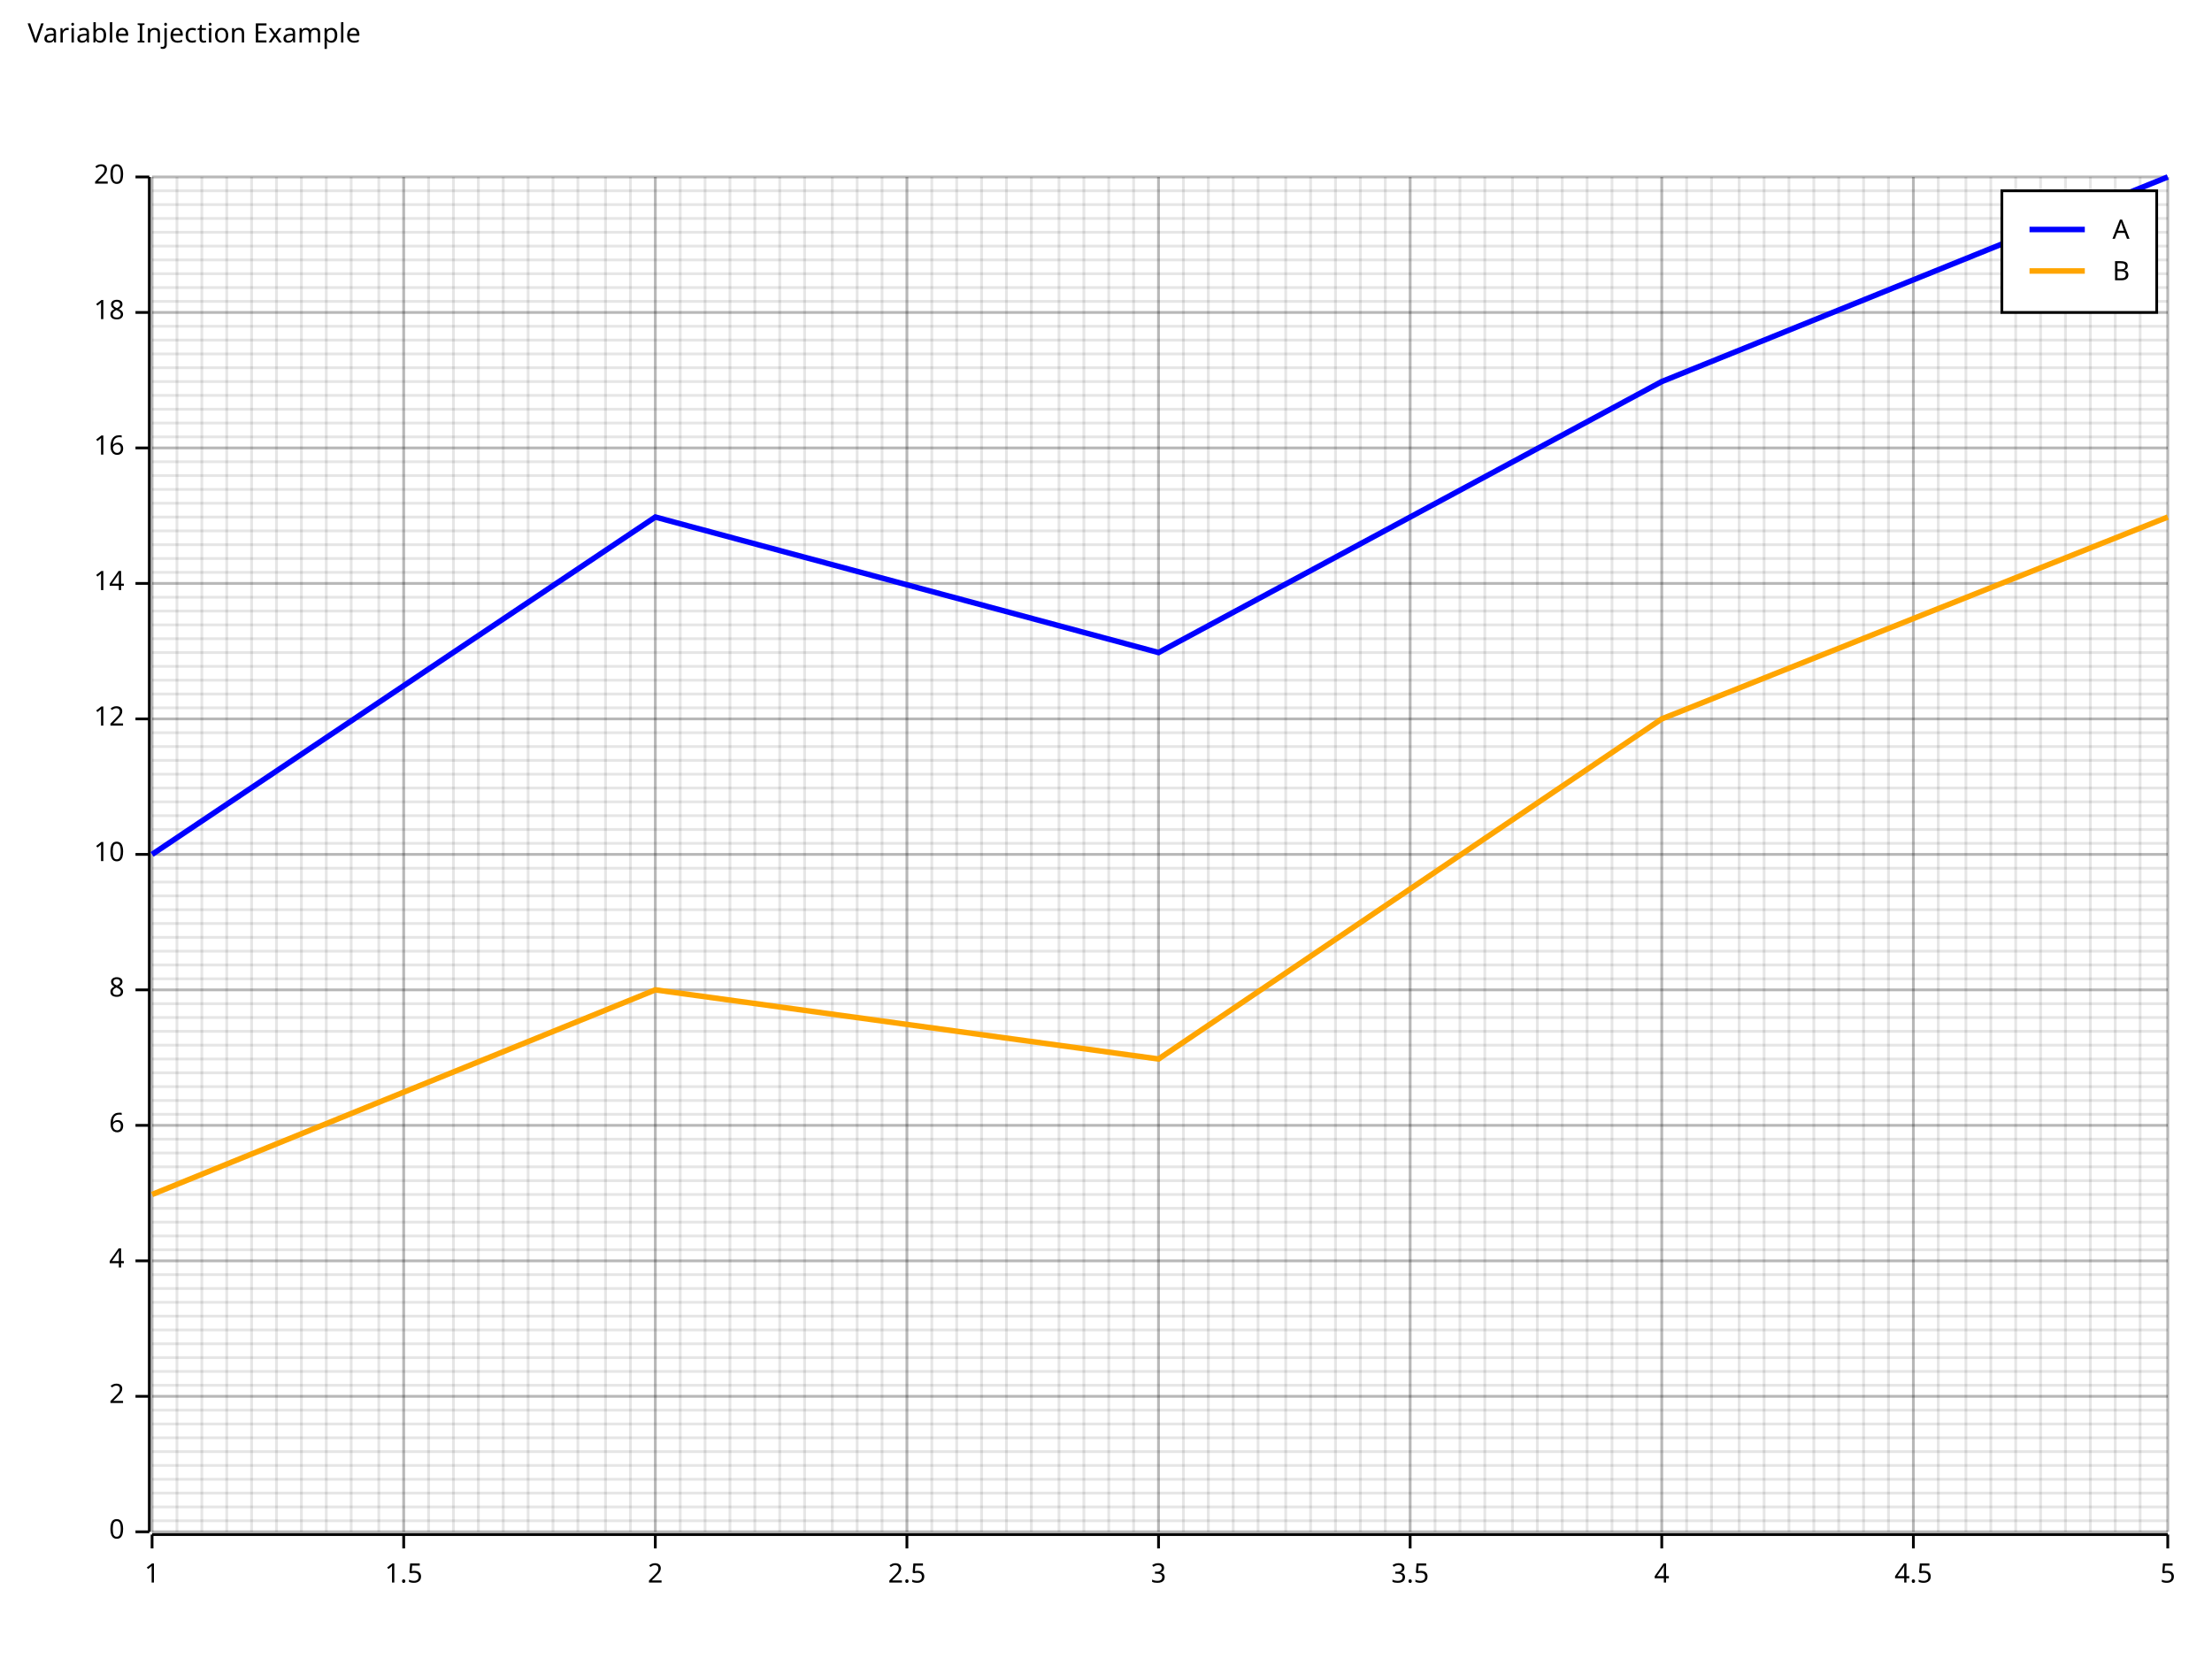
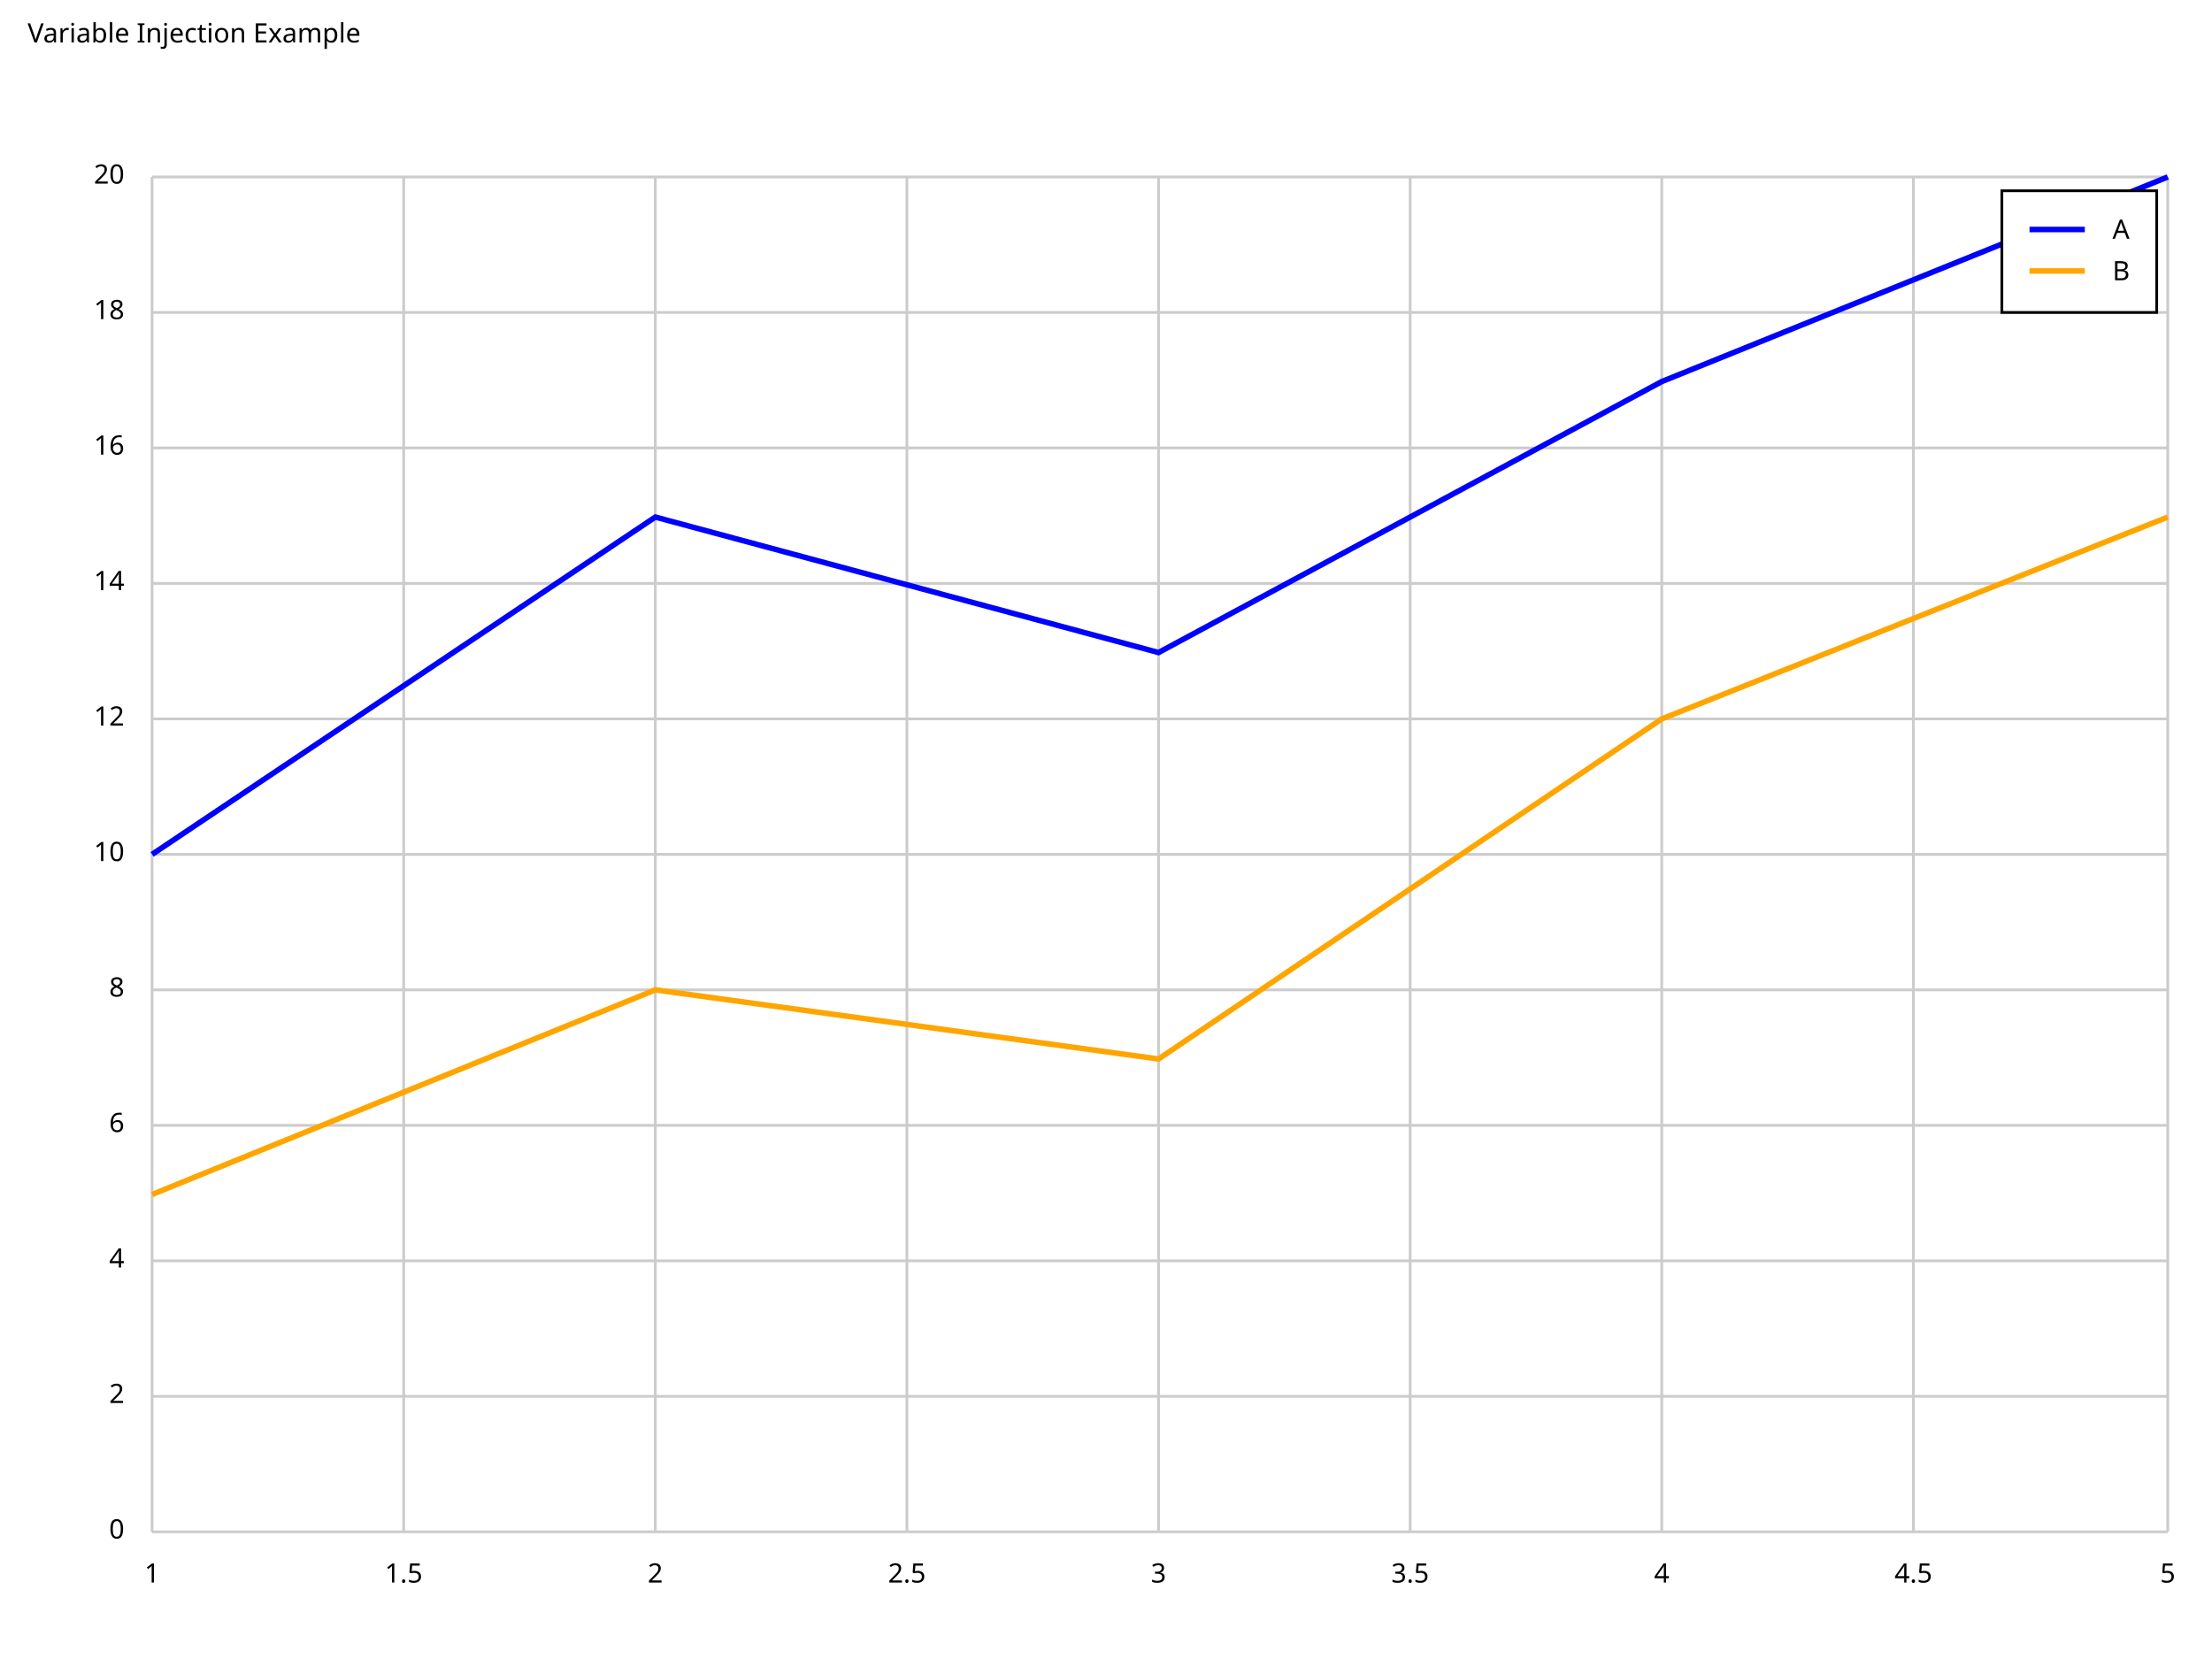
<svg xmlns="http://www.w3.org/2000/svg" width="800" height="600" viewBox="0 0 800 600">
  <rect x="0" y="0" width="800" height="600" opacity="1" fill="#FFFFFF" stroke="none" />
  <text x="10" y="8" dy="0.76em" text-anchor="start" font-family="sans-serif" font-size="9.677" opacity="1" fill="#000000">
Variable Injection Example
</text>
  <text x="400" y="47" dy="0.76em" text-anchor="middle" font-family="sans-serif" font-size="12.097" opacity="1" fill="#000000">

</text>
-   <line opacity="0.1" stroke="#000000" stroke-width="1" x1="55" y1="554" x2="55" y2="64" />
-   <line opacity="0.1" stroke="#000000" stroke-width="1" x1="64" y1="554" x2="64" y2="64" />
-   <line opacity="0.1" stroke="#000000" stroke-width="1" x1="73" y1="554" x2="73" y2="64" />
-   <line opacity="0.1" stroke="#000000" stroke-width="1" x1="82" y1="554" x2="82" y2="64" />
-   <line opacity="0.1" stroke="#000000" stroke-width="1" x1="91" y1="554" x2="91" y2="64" />
-   <line opacity="0.1" stroke="#000000" stroke-width="1" x1="100" y1="554" x2="100" y2="64" />
-   <line opacity="0.1" stroke="#000000" stroke-width="1" x1="109" y1="554" x2="109" y2="64" />
-   <line opacity="0.1" stroke="#000000" stroke-width="1" x1="118" y1="554" x2="118" y2="64" />
-   <line opacity="0.1" stroke="#000000" stroke-width="1" x1="127" y1="554" x2="127" y2="64" />
-   <line opacity="0.1" stroke="#000000" stroke-width="1" x1="137" y1="554" x2="137" y2="64" />
-   <line opacity="0.1" stroke="#000000" stroke-width="1" x1="146" y1="554" x2="146" y2="64" />
-   <line opacity="0.1" stroke="#000000" stroke-width="1" x1="155" y1="554" x2="155" y2="64" />
-   <line opacity="0.1" stroke="#000000" stroke-width="1" x1="164" y1="554" x2="164" y2="64" />
-   <line opacity="0.1" stroke="#000000" stroke-width="1" x1="173" y1="554" x2="173" y2="64" />
-   <line opacity="0.1" stroke="#000000" stroke-width="1" x1="182" y1="554" x2="182" y2="64" />
-   <line opacity="0.1" stroke="#000000" stroke-width="1" x1="191" y1="554" x2="191" y2="64" />
-   <line opacity="0.1" stroke="#000000" stroke-width="1" x1="200" y1="554" x2="200" y2="64" />
-   <line opacity="0.1" stroke="#000000" stroke-width="1" x1="209" y1="554" x2="209" y2="64" />
-   <line opacity="0.1" stroke="#000000" stroke-width="1" x1="219" y1="554" x2="219" y2="64" />
-   <line opacity="0.1" stroke="#000000" stroke-width="1" x1="228" y1="554" x2="228" y2="64" />
-   <line opacity="0.1" stroke="#000000" stroke-width="1" x1="237" y1="554" x2="237" y2="64" />
-   <line opacity="0.1" stroke="#000000" stroke-width="1" x1="246" y1="554" x2="246" y2="64" />
-   <line opacity="0.1" stroke="#000000" stroke-width="1" x1="255" y1="554" x2="255" y2="64" />
-   <line opacity="0.1" stroke="#000000" stroke-width="1" x1="264" y1="554" x2="264" y2="64" />
-   <line opacity="0.1" stroke="#000000" stroke-width="1" x1="273" y1="554" x2="273" y2="64" />
-   <line opacity="0.1" stroke="#000000" stroke-width="1" x1="282" y1="554" x2="282" y2="64" />
-   <line opacity="0.1" stroke="#000000" stroke-width="1" x1="291" y1="554" x2="291" y2="64" />
-   <line opacity="0.1" stroke="#000000" stroke-width="1" x1="301" y1="554" x2="301" y2="64" />
-   <line opacity="0.1" stroke="#000000" stroke-width="1" x1="310" y1="554" x2="310" y2="64" />
-   <line opacity="0.1" stroke="#000000" stroke-width="1" x1="319" y1="554" x2="319" y2="64" />
-   <line opacity="0.1" stroke="#000000" stroke-width="1" x1="328" y1="554" x2="328" y2="64" />
-   <line opacity="0.1" stroke="#000000" stroke-width="1" x1="337" y1="554" x2="337" y2="64" />
-   <line opacity="0.1" stroke="#000000" stroke-width="1" x1="346" y1="554" x2="346" y2="64" />
-   <line opacity="0.1" stroke="#000000" stroke-width="1" x1="355" y1="554" x2="355" y2="64" />
-   <line opacity="0.1" stroke="#000000" stroke-width="1" x1="364" y1="554" x2="364" y2="64" />
-   <line opacity="0.1" stroke="#000000" stroke-width="1" x1="373" y1="554" x2="373" y2="64" />
-   <line opacity="0.1" stroke="#000000" stroke-width="1" x1="383" y1="554" x2="383" y2="64" />
-   <line opacity="0.1" stroke="#000000" stroke-width="1" x1="392" y1="554" x2="392" y2="64" />
-   <line opacity="0.1" stroke="#000000" stroke-width="1" x1="401" y1="554" x2="401" y2="64" />
-   <line opacity="0.1" stroke="#000000" stroke-width="1" x1="410" y1="554" x2="410" y2="64" />
-   <line opacity="0.1" stroke="#000000" stroke-width="1" x1="419" y1="554" x2="419" y2="64" />
-   <line opacity="0.1" stroke="#000000" stroke-width="1" x1="428" y1="554" x2="428" y2="64" />
-   <line opacity="0.1" stroke="#000000" stroke-width="1" x1="437" y1="554" x2="437" y2="64" />
-   <line opacity="0.1" stroke="#000000" stroke-width="1" x1="446" y1="554" x2="446" y2="64" />
-   <line opacity="0.1" stroke="#000000" stroke-width="1" x1="455" y1="554" x2="455" y2="64" />
-   <line opacity="0.1" stroke="#000000" stroke-width="1" x1="465" y1="554" x2="465" y2="64" />
-   <line opacity="0.1" stroke="#000000" stroke-width="1" x1="474" y1="554" x2="474" y2="64" />
-   <line opacity="0.1" stroke="#000000" stroke-width="1" x1="483" y1="554" x2="483" y2="64" />
-   <line opacity="0.1" stroke="#000000" stroke-width="1" x1="492" y1="554" x2="492" y2="64" />
-   <line opacity="0.1" stroke="#000000" stroke-width="1" x1="501" y1="554" x2="501" y2="64" />
-   <line opacity="0.1" stroke="#000000" stroke-width="1" x1="510" y1="554" x2="510" y2="64" />
-   <line opacity="0.1" stroke="#000000" stroke-width="1" x1="519" y1="554" x2="519" y2="64" />
-   <line opacity="0.1" stroke="#000000" stroke-width="1" x1="528" y1="554" x2="528" y2="64" />
-   <line opacity="0.1" stroke="#000000" stroke-width="1" x1="537" y1="554" x2="537" y2="64" />
-   <line opacity="0.1" stroke="#000000" stroke-width="1" x1="547" y1="554" x2="547" y2="64" />
-   <line opacity="0.1" stroke="#000000" stroke-width="1" x1="556" y1="554" x2="556" y2="64" />
-   <line opacity="0.1" stroke="#000000" stroke-width="1" x1="565" y1="554" x2="565" y2="64" />
-   <line opacity="0.1" stroke="#000000" stroke-width="1" x1="574" y1="554" x2="574" y2="64" />
-   <line opacity="0.1" stroke="#000000" stroke-width="1" x1="583" y1="554" x2="583" y2="64" />
-   <line opacity="0.1" stroke="#000000" stroke-width="1" x1="592" y1="554" x2="592" y2="64" />
-   <line opacity="0.1" stroke="#000000" stroke-width="1" x1="601" y1="554" x2="601" y2="64" />
-   <line opacity="0.1" stroke="#000000" stroke-width="1" x1="610" y1="554" x2="610" y2="64" />
-   <line opacity="0.1" stroke="#000000" stroke-width="1" x1="619" y1="554" x2="619" y2="64" />
-   <line opacity="0.1" stroke="#000000" stroke-width="1" x1="629" y1="554" x2="629" y2="64" />
-   <line opacity="0.1" stroke="#000000" stroke-width="1" x1="638" y1="554" x2="638" y2="64" />
-   <line opacity="0.1" stroke="#000000" stroke-width="1" x1="647" y1="554" x2="647" y2="64" />
-   <line opacity="0.1" stroke="#000000" stroke-width="1" x1="656" y1="554" x2="656" y2="64" />
-   <line opacity="0.1" stroke="#000000" stroke-width="1" x1="665" y1="554" x2="665" y2="64" />
-   <line opacity="0.1" stroke="#000000" stroke-width="1" x1="674" y1="554" x2="674" y2="64" />
-   <line opacity="0.1" stroke="#000000" stroke-width="1" x1="683" y1="554" x2="683" y2="64" />
-   <line opacity="0.1" stroke="#000000" stroke-width="1" x1="692" y1="554" x2="692" y2="64" />
-   <line opacity="0.1" stroke="#000000" stroke-width="1" x1="701" y1="554" x2="701" y2="64" />
-   <line opacity="0.1" stroke="#000000" stroke-width="1" x1="711" y1="554" x2="711" y2="64" />
-   <line opacity="0.1" stroke="#000000" stroke-width="1" x1="720" y1="554" x2="720" y2="64" />
-   <line opacity="0.1" stroke="#000000" stroke-width="1" x1="729" y1="554" x2="729" y2="64" />
-   <line opacity="0.1" stroke="#000000" stroke-width="1" x1="738" y1="554" x2="738" y2="64" />
-   <line opacity="0.1" stroke="#000000" stroke-width="1" x1="747" y1="554" x2="747" y2="64" />
-   <line opacity="0.1" stroke="#000000" stroke-width="1" x1="756" y1="554" x2="756" y2="64" />
-   <line opacity="0.1" stroke="#000000" stroke-width="1" x1="765" y1="554" x2="765" y2="64" />
-   <line opacity="0.1" stroke="#000000" stroke-width="1" x1="774" y1="554" x2="774" y2="64" />
-   <line opacity="0.1" stroke="#000000" stroke-width="1" x1="784" y1="554" x2="784" y2="64" />
-   <line opacity="0.1" stroke="#000000" stroke-width="1" x1="55" y1="554" x2="784" y2="554" />
-   <line opacity="0.1" stroke="#000000" stroke-width="1" x1="55" y1="550" x2="784" y2="550" />
-   <line opacity="0.1" stroke="#000000" stroke-width="1" x1="55" y1="545" x2="784" y2="545" />
-   <line opacity="0.1" stroke="#000000" stroke-width="1" x1="55" y1="540" x2="784" y2="540" />
-   <line opacity="0.1" stroke="#000000" stroke-width="1" x1="55" y1="535" x2="784" y2="535" />
-   <line opacity="0.1" stroke="#000000" stroke-width="1" x1="55" y1="530" x2="784" y2="530" />
-   <line opacity="0.1" stroke="#000000" stroke-width="1" x1="55" y1="525" x2="784" y2="525" />
-   <line opacity="0.1" stroke="#000000" stroke-width="1" x1="55" y1="520" x2="784" y2="520" />
-   <line opacity="0.1" stroke="#000000" stroke-width="1" x1="55" y1="515" x2="784" y2="515" />
-   <line opacity="0.1" stroke="#000000" stroke-width="1" x1="55" y1="510" x2="784" y2="510" />
-   <line opacity="0.1" stroke="#000000" stroke-width="1" x1="55" y1="505" x2="784" y2="505" />
-   <line opacity="0.1" stroke="#000000" stroke-width="1" x1="55" y1="501" x2="784" y2="501" />
-   <line opacity="0.1" stroke="#000000" stroke-width="1" x1="55" y1="496" x2="784" y2="496" />
-   <line opacity="0.1" stroke="#000000" stroke-width="1" x1="55" y1="491" x2="784" y2="491" />
-   <line opacity="0.1" stroke="#000000" stroke-width="1" x1="55" y1="486" x2="784" y2="486" />
-   <line opacity="0.1" stroke="#000000" stroke-width="1" x1="55" y1="481" x2="784" y2="481" />
-   <line opacity="0.1" stroke="#000000" stroke-width="1" x1="55" y1="476" x2="784" y2="476" />
-   <line opacity="0.1" stroke="#000000" stroke-width="1" x1="55" y1="471" x2="784" y2="471" />
-   <line opacity="0.1" stroke="#000000" stroke-width="1" x1="55" y1="466" x2="784" y2="466" />
-   <line opacity="0.1" stroke="#000000" stroke-width="1" x1="55" y1="461" x2="784" y2="461" />
-   <line opacity="0.1" stroke="#000000" stroke-width="1" x1="55" y1="456" x2="784" y2="456" />
-   <line opacity="0.1" stroke="#000000" stroke-width="1" x1="55" y1="452" x2="784" y2="452" />
-   <line opacity="0.1" stroke="#000000" stroke-width="1" x1="55" y1="447" x2="784" y2="447" />
-   <line opacity="0.1" stroke="#000000" stroke-width="1" x1="55" y1="442" x2="784" y2="442" />
-   <line opacity="0.1" stroke="#000000" stroke-width="1" x1="55" y1="437" x2="784" y2="437" />
-   <line opacity="0.1" stroke="#000000" stroke-width="1" x1="55" y1="432" x2="784" y2="432" />
-   <line opacity="0.1" stroke="#000000" stroke-width="1" x1="55" y1="427" x2="784" y2="427" />
-   <line opacity="0.1" stroke="#000000" stroke-width="1" x1="55" y1="422" x2="784" y2="422" />
-   <line opacity="0.1" stroke="#000000" stroke-width="1" x1="55" y1="417" x2="784" y2="417" />
-   <line opacity="0.1" stroke="#000000" stroke-width="1" x1="55" y1="412" x2="784" y2="412" />
-   <line opacity="0.1" stroke="#000000" stroke-width="1" x1="55" y1="407" x2="784" y2="407" />
-   <line opacity="0.1" stroke="#000000" stroke-width="1" x1="55" y1="403" x2="784" y2="403" />
-   <line opacity="0.1" stroke="#000000" stroke-width="1" x1="55" y1="398" x2="784" y2="398" />
-   <line opacity="0.1" stroke="#000000" stroke-width="1" x1="55" y1="393" x2="784" y2="393" />
-   <line opacity="0.1" stroke="#000000" stroke-width="1" x1="55" y1="388" x2="784" y2="388" />
-   <line opacity="0.1" stroke="#000000" stroke-width="1" x1="55" y1="383" x2="784" y2="383" />
-   <line opacity="0.1" stroke="#000000" stroke-width="1" x1="55" y1="378" x2="784" y2="378" />
-   <line opacity="0.1" stroke="#000000" stroke-width="1" x1="55" y1="373" x2="784" y2="373" />
-   <line opacity="0.1" stroke="#000000" stroke-width="1" x1="55" y1="368" x2="784" y2="368" />
-   <line opacity="0.1" stroke="#000000" stroke-width="1" x1="55" y1="363" x2="784" y2="363" />
-   <line opacity="0.1" stroke="#000000" stroke-width="1" x1="55" y1="358" x2="784" y2="358" />
-   <line opacity="0.1" stroke="#000000" stroke-width="1" x1="55" y1="354" x2="784" y2="354" />
-   <line opacity="0.1" stroke="#000000" stroke-width="1" x1="55" y1="349" x2="784" y2="349" />
-   <line opacity="0.1" stroke="#000000" stroke-width="1" x1="55" y1="344" x2="784" y2="344" />
-   <line opacity="0.1" stroke="#000000" stroke-width="1" x1="55" y1="339" x2="784" y2="339" />
-   <line opacity="0.1" stroke="#000000" stroke-width="1" x1="55" y1="334" x2="784" y2="334" />
-   <line opacity="0.1" stroke="#000000" stroke-width="1" x1="55" y1="329" x2="784" y2="329" />
-   <line opacity="0.1" stroke="#000000" stroke-width="1" x1="55" y1="324" x2="784" y2="324" />
-   <line opacity="0.1" stroke="#000000" stroke-width="1" x1="55" y1="319" x2="784" y2="319" />
-   <line opacity="0.1" stroke="#000000" stroke-width="1" x1="55" y1="314" x2="784" y2="314" />
-   <line opacity="0.1" stroke="#000000" stroke-width="1" x1="55" y1="309" x2="784" y2="309" />
-   <line opacity="0.1" stroke="#000000" stroke-width="1" x1="55" y1="305" x2="784" y2="305" />
-   <line opacity="0.1" stroke="#000000" stroke-width="1" x1="55" y1="300" x2="784" y2="300" />
-   <line opacity="0.1" stroke="#000000" stroke-width="1" x1="55" y1="295" x2="784" y2="295" />
-   <line opacity="0.1" stroke="#000000" stroke-width="1" x1="55" y1="290" x2="784" y2="290" />
-   <line opacity="0.1" stroke="#000000" stroke-width="1" x1="55" y1="285" x2="784" y2="285" />
-   <line opacity="0.1" stroke="#000000" stroke-width="1" x1="55" y1="280" x2="784" y2="280" />
-   <line opacity="0.1" stroke="#000000" stroke-width="1" x1="55" y1="275" x2="784" y2="275" />
-   <line opacity="0.1" stroke="#000000" stroke-width="1" x1="55" y1="270" x2="784" y2="270" />
-   <line opacity="0.1" stroke="#000000" stroke-width="1" x1="55" y1="265" x2="784" y2="265" />
-   <line opacity="0.1" stroke="#000000" stroke-width="1" x1="55" y1="260" x2="784" y2="260" />
-   <line opacity="0.1" stroke="#000000" stroke-width="1" x1="55" y1="256" x2="784" y2="256" />
-   <line opacity="0.1" stroke="#000000" stroke-width="1" x1="55" y1="251" x2="784" y2="251" />
-   <line opacity="0.1" stroke="#000000" stroke-width="1" x1="55" y1="246" x2="784" y2="246" />
-   <line opacity="0.1" stroke="#000000" stroke-width="1" x1="55" y1="241" x2="784" y2="241" />
-   <line opacity="0.1" stroke="#000000" stroke-width="1" x1="55" y1="236" x2="784" y2="236" />
-   <line opacity="0.1" stroke="#000000" stroke-width="1" x1="55" y1="231" x2="784" y2="231" />
-   <line opacity="0.1" stroke="#000000" stroke-width="1" x1="55" y1="226" x2="784" y2="226" />
-   <line opacity="0.1" stroke="#000000" stroke-width="1" x1="55" y1="221" x2="784" y2="221" />
-   <line opacity="0.1" stroke="#000000" stroke-width="1" x1="55" y1="216" x2="784" y2="216" />
-   <line opacity="0.1" stroke="#000000" stroke-width="1" x1="55" y1="211" x2="784" y2="211" />
-   <line opacity="0.1" stroke="#000000" stroke-width="1" x1="55" y1="207" x2="784" y2="207" />
-   <line opacity="0.1" stroke="#000000" stroke-width="1" x1="55" y1="202" x2="784" y2="202" />
-   <line opacity="0.1" stroke="#000000" stroke-width="1" x1="55" y1="197" x2="784" y2="197" />
-   <line opacity="0.1" stroke="#000000" stroke-width="1" x1="55" y1="192" x2="784" y2="192" />
-   <line opacity="0.1" stroke="#000000" stroke-width="1" x1="55" y1="187" x2="784" y2="187" />
-   <line opacity="0.1" stroke="#000000" stroke-width="1" x1="55" y1="182" x2="784" y2="182" />
-   <line opacity="0.1" stroke="#000000" stroke-width="1" x1="55" y1="177" x2="784" y2="177" />
-   <line opacity="0.1" stroke="#000000" stroke-width="1" x1="55" y1="172" x2="784" y2="172" />
-   <line opacity="0.1" stroke="#000000" stroke-width="1" x1="55" y1="167" x2="784" y2="167" />
-   <line opacity="0.1" stroke="#000000" stroke-width="1" x1="55" y1="162" x2="784" y2="162" />
-   <line opacity="0.1" stroke="#000000" stroke-width="1" x1="55" y1="158" x2="784" y2="158" />
-   <line opacity="0.1" stroke="#000000" stroke-width="1" x1="55" y1="153" x2="784" y2="153" />
-   <line opacity="0.1" stroke="#000000" stroke-width="1" x1="55" y1="148" x2="784" y2="148" />
-   <line opacity="0.1" stroke="#000000" stroke-width="1" x1="55" y1="143" x2="784" y2="143" />
-   <line opacity="0.1" stroke="#000000" stroke-width="1" x1="55" y1="138" x2="784" y2="138" />
-   <line opacity="0.1" stroke="#000000" stroke-width="1" x1="55" y1="133" x2="784" y2="133" />
-   <line opacity="0.1" stroke="#000000" stroke-width="1" x1="55" y1="128" x2="784" y2="128" />
-   <line opacity="0.1" stroke="#000000" stroke-width="1" x1="55" y1="123" x2="784" y2="123" />
-   <line opacity="0.1" stroke="#000000" stroke-width="1" x1="55" y1="118" x2="784" y2="118" />
-   <line opacity="0.1" stroke="#000000" stroke-width="1" x1="55" y1="113" x2="784" y2="113" />
-   <line opacity="0.1" stroke="#000000" stroke-width="1" x1="55" y1="109" x2="784" y2="109" />
-   <line opacity="0.1" stroke="#000000" stroke-width="1" x1="55" y1="104" x2="784" y2="104" />
-   <line opacity="0.1" stroke="#000000" stroke-width="1" x1="55" y1="99" x2="784" y2="99" />
-   <line opacity="0.1" stroke="#000000" stroke-width="1" x1="55" y1="94" x2="784" y2="94" />
-   <line opacity="0.1" stroke="#000000" stroke-width="1" x1="55" y1="89" x2="784" y2="89" />
-   <line opacity="0.1" stroke="#000000" stroke-width="1" x1="55" y1="84" x2="784" y2="84" />
-   <line opacity="0.1" stroke="#000000" stroke-width="1" x1="55" y1="79" x2="784" y2="79" />
-   <line opacity="0.1" stroke="#000000" stroke-width="1" x1="55" y1="74" x2="784" y2="74" />
-   <line opacity="0.1" stroke="#000000" stroke-width="1" x1="55" y1="69" x2="784" y2="69" />
-   <line opacity="0.1" stroke="#000000" stroke-width="1" x1="55" y1="64" x2="784" y2="64" />
-   <line opacity="0.2" stroke="#000000" stroke-width="1" x1="55" y1="554" x2="55" y2="64" />
-   <line opacity="0.2" stroke="#000000" stroke-width="1" x1="146" y1="554" x2="146" y2="64" />
-   <line opacity="0.2" stroke="#000000" stroke-width="1" x1="237" y1="554" x2="237" y2="64" />
-   <line opacity="0.2" stroke="#000000" stroke-width="1" x1="328" y1="554" x2="328" y2="64" />
-   <line opacity="0.2" stroke="#000000" stroke-width="1" x1="419" y1="554" x2="419" y2="64" />
-   <line opacity="0.2" stroke="#000000" stroke-width="1" x1="510" y1="554" x2="510" y2="64" />
-   <line opacity="0.2" stroke="#000000" stroke-width="1" x1="601" y1="554" x2="601" y2="64" />
-   <line opacity="0.2" stroke="#000000" stroke-width="1" x1="692" y1="554" x2="692" y2="64" />
-   <line opacity="0.2" stroke="#000000" stroke-width="1" x1="784" y1="554" x2="784" y2="64" />
-   <line opacity="0.2" stroke="#000000" stroke-width="1" x1="55" y1="554" x2="784" y2="554" />
-   <line opacity="0.2" stroke="#000000" stroke-width="1" x1="55" y1="505" x2="784" y2="505" />
-   <line opacity="0.2" stroke="#000000" stroke-width="1" x1="55" y1="456" x2="784" y2="456" />
-   <line opacity="0.2" stroke="#000000" stroke-width="1" x1="55" y1="407" x2="784" y2="407" />
-   <line opacity="0.2" stroke="#000000" stroke-width="1" x1="55" y1="358" x2="784" y2="358" />
-   <line opacity="0.2" stroke="#000000" stroke-width="1" x1="55" y1="309" x2="784" y2="309" />
-   <line opacity="0.2" stroke="#000000" stroke-width="1" x1="55" y1="260" x2="784" y2="260" />
-   <line opacity="0.2" stroke="#000000" stroke-width="1" x1="55" y1="211" x2="784" y2="211" />
-   <line opacity="0.2" stroke="#000000" stroke-width="1" x1="55" y1="162" x2="784" y2="162" />
-   <line opacity="0.2" stroke="#000000" stroke-width="1" x1="55" y1="113" x2="784" y2="113" />
-   <line opacity="0.2" stroke="#000000" stroke-width="1" x1="55" y1="64" x2="784" y2="64" />
-   <polyline fill="none" opacity="1" stroke="#000000" stroke-width="1" points="54,64 54,554 " />
+   <line opacity="1" stroke="#CCCCCC" stroke-width="1" x1="55" y1="554" x2="55" y2="64" />
+   <line opacity="1" stroke="#CCCCCC" stroke-width="1" x1="146" y1="554" x2="146" y2="64" />
+   <line opacity="1" stroke="#CCCCCC" stroke-width="1" x1="237" y1="554" x2="237" y2="64" />
+   <line opacity="1" stroke="#CCCCCC" stroke-width="1" x1="328" y1="554" x2="328" y2="64" />
+   <line opacity="1" stroke="#CCCCCC" stroke-width="1" x1="419" y1="554" x2="419" y2="64" />
+   <line opacity="1" stroke="#CCCCCC" stroke-width="1" x1="510" y1="554" x2="510" y2="64" />
+   <line opacity="1" stroke="#CCCCCC" stroke-width="1" x1="601" y1="554" x2="601" y2="64" />
+   <line opacity="1" stroke="#CCCCCC" stroke-width="1" x1="692" y1="554" x2="692" y2="64" />
+   <line opacity="1" stroke="#CCCCCC" stroke-width="1" x1="784" y1="554" x2="784" y2="64" />
+   <line opacity="1" stroke="#CCCCCC" stroke-width="1" x1="55" y1="554" x2="784" y2="554" />
+   <line opacity="1" stroke="#CCCCCC" stroke-width="1" x1="55" y1="505" x2="784" y2="505" />
+   <line opacity="1" stroke="#CCCCCC" stroke-width="1" x1="55" y1="456" x2="784" y2="456" />
+   <line opacity="1" stroke="#CCCCCC" stroke-width="1" x1="55" y1="407" x2="784" y2="407" />
+   <line opacity="1" stroke="#CCCCCC" stroke-width="1" x1="55" y1="358" x2="784" y2="358" />
+   <line opacity="1" stroke="#CCCCCC" stroke-width="1" x1="55" y1="309" x2="784" y2="309" />
+   <line opacity="1" stroke="#CCCCCC" stroke-width="1" x1="55" y1="260" x2="784" y2="260" />
+   <line opacity="1" stroke="#CCCCCC" stroke-width="1" x1="55" y1="211" x2="784" y2="211" />
+   <line opacity="1" stroke="#CCCCCC" stroke-width="1" x1="55" y1="162" x2="784" y2="162" />
+   <line opacity="1" stroke="#CCCCCC" stroke-width="1" x1="55" y1="113" x2="784" y2="113" />
+   <line opacity="1" stroke="#CCCCCC" stroke-width="1" x1="55" y1="64" x2="784" y2="64" />
+   <polyline fill="none" opacity="1" stroke="#FFFFFF" stroke-width="0" points="54,64 54,554 " />
  <text x="45" y="554" dy="0.5ex" text-anchor="end" font-family="sans-serif" font-size="9.677" opacity="1" fill="#000000">
0
</text>
-   <polyline fill="none" opacity="1" stroke="#000000" stroke-width="1" points="49,554 54,554 " />
+   <polyline fill="none" opacity="1" stroke="#FFFFFF" stroke-width="0" points="49,554 54,554 " />
  <text x="45" y="505" dy="0.5ex" text-anchor="end" font-family="sans-serif" font-size="9.677" opacity="1" fill="#000000">
2
</text>
-   <polyline fill="none" opacity="1" stroke="#000000" stroke-width="1" points="49,505 54,505 " />
+   <polyline fill="none" opacity="1" stroke="#FFFFFF" stroke-width="0" points="49,505 54,505 " />
  <text x="45" y="456" dy="0.5ex" text-anchor="end" font-family="sans-serif" font-size="9.677" opacity="1" fill="#000000">
4
</text>
-   <polyline fill="none" opacity="1" stroke="#000000" stroke-width="1" points="49,456 54,456 " />
+   <polyline fill="none" opacity="1" stroke="#FFFFFF" stroke-width="0" points="49,456 54,456 " />
  <text x="45" y="407" dy="0.5ex" text-anchor="end" font-family="sans-serif" font-size="9.677" opacity="1" fill="#000000">
6
</text>
-   <polyline fill="none" opacity="1" stroke="#000000" stroke-width="1" points="49,407 54,407 " />
+   <polyline fill="none" opacity="1" stroke="#FFFFFF" stroke-width="0" points="49,407 54,407 " />
  <text x="45" y="358" dy="0.5ex" text-anchor="end" font-family="sans-serif" font-size="9.677" opacity="1" fill="#000000">
8
</text>
-   <polyline fill="none" opacity="1" stroke="#000000" stroke-width="1" points="49,358 54,358 " />
+   <polyline fill="none" opacity="1" stroke="#FFFFFF" stroke-width="0" points="49,358 54,358 " />
  <text x="45" y="309" dy="0.5ex" text-anchor="end" font-family="sans-serif" font-size="9.677" opacity="1" fill="#000000">
10
</text>
-   <polyline fill="none" opacity="1" stroke="#000000" stroke-width="1" points="49,309 54,309 " />
+   <polyline fill="none" opacity="1" stroke="#FFFFFF" stroke-width="0" points="49,309 54,309 " />
  <text x="45" y="260" dy="0.5ex" text-anchor="end" font-family="sans-serif" font-size="9.677" opacity="1" fill="#000000">
12
</text>
-   <polyline fill="none" opacity="1" stroke="#000000" stroke-width="1" points="49,260 54,260 " />
+   <polyline fill="none" opacity="1" stroke="#FFFFFF" stroke-width="0" points="49,260 54,260 " />
  <text x="45" y="211" dy="0.5ex" text-anchor="end" font-family="sans-serif" font-size="9.677" opacity="1" fill="#000000">
14
</text>
-   <polyline fill="none" opacity="1" stroke="#000000" stroke-width="1" points="49,211 54,211 " />
+   <polyline fill="none" opacity="1" stroke="#FFFFFF" stroke-width="0" points="49,211 54,211 " />
  <text x="45" y="162" dy="0.5ex" text-anchor="end" font-family="sans-serif" font-size="9.677" opacity="1" fill="#000000">
16
</text>
-   <polyline fill="none" opacity="1" stroke="#000000" stroke-width="1" points="49,162 54,162 " />
+   <polyline fill="none" opacity="1" stroke="#FFFFFF" stroke-width="0" points="49,162 54,162 " />
  <text x="45" y="113" dy="0.5ex" text-anchor="end" font-family="sans-serif" font-size="9.677" opacity="1" fill="#000000">
18
</text>
-   <polyline fill="none" opacity="1" stroke="#000000" stroke-width="1" points="49,113 54,113 " />
+   <polyline fill="none" opacity="1" stroke="#FFFFFF" stroke-width="0" points="49,113 54,113 " />
  <text x="45" y="64" dy="0.5ex" text-anchor="end" font-family="sans-serif" font-size="9.677" opacity="1" fill="#000000">
20
</text>
-   <polyline fill="none" opacity="1" stroke="#000000" stroke-width="1" points="49,64 54,64 " />
-   <polyline fill="none" opacity="1" stroke="#000000" stroke-width="1" points="55,555 784,555 " />
+   <polyline fill="none" opacity="1" stroke="#FFFFFF" stroke-width="0" points="49,64 54,64 " />
+   <polyline fill="none" opacity="1" stroke="#FFFFFF" stroke-width="0" points="55,555 784,555 " />
  <text x="55" y="565" dy="0.76em" text-anchor="middle" font-family="sans-serif" font-size="9.677" opacity="1" fill="#000000">
1
</text>
-   <polyline fill="none" opacity="1" stroke="#000000" stroke-width="1" points="55,555 55,560 " />
+   <polyline fill="none" opacity="1" stroke="#FFFFFF" stroke-width="0" points="55,555 55,560 " />
  <text x="146" y="565" dy="0.76em" text-anchor="middle" font-family="sans-serif" font-size="9.677" opacity="1" fill="#000000">
1.5
</text>
-   <polyline fill="none" opacity="1" stroke="#000000" stroke-width="1" points="146,555 146,560 " />
+   <polyline fill="none" opacity="1" stroke="#FFFFFF" stroke-width="0" points="146,555 146,560 " />
  <text x="237" y="565" dy="0.76em" text-anchor="middle" font-family="sans-serif" font-size="9.677" opacity="1" fill="#000000">
2
</text>
-   <polyline fill="none" opacity="1" stroke="#000000" stroke-width="1" points="237,555 237,560 " />
+   <polyline fill="none" opacity="1" stroke="#FFFFFF" stroke-width="0" points="237,555 237,560 " />
  <text x="328" y="565" dy="0.76em" text-anchor="middle" font-family="sans-serif" font-size="9.677" opacity="1" fill="#000000">
2.5
</text>
-   <polyline fill="none" opacity="1" stroke="#000000" stroke-width="1" points="328,555 328,560 " />
+   <polyline fill="none" opacity="1" stroke="#FFFFFF" stroke-width="0" points="328,555 328,560 " />
  <text x="419" y="565" dy="0.76em" text-anchor="middle" font-family="sans-serif" font-size="9.677" opacity="1" fill="#000000">
3
</text>
-   <polyline fill="none" opacity="1" stroke="#000000" stroke-width="1" points="419,555 419,560 " />
+   <polyline fill="none" opacity="1" stroke="#FFFFFF" stroke-width="0" points="419,555 419,560 " />
  <text x="510" y="565" dy="0.76em" text-anchor="middle" font-family="sans-serif" font-size="9.677" opacity="1" fill="#000000">
3.5
</text>
-   <polyline fill="none" opacity="1" stroke="#000000" stroke-width="1" points="510,555 510,560 " />
+   <polyline fill="none" opacity="1" stroke="#FFFFFF" stroke-width="0" points="510,555 510,560 " />
  <text x="601" y="565" dy="0.76em" text-anchor="middle" font-family="sans-serif" font-size="9.677" opacity="1" fill="#000000">
4
</text>
-   <polyline fill="none" opacity="1" stroke="#000000" stroke-width="1" points="601,555 601,560 " />
+   <polyline fill="none" opacity="1" stroke="#FFFFFF" stroke-width="0" points="601,555 601,560 " />
  <text x="692" y="565" dy="0.76em" text-anchor="middle" font-family="sans-serif" font-size="9.677" opacity="1" fill="#000000">
4.5
</text>
-   <polyline fill="none" opacity="1" stroke="#000000" stroke-width="1" points="692,555 692,560 " />
+   <polyline fill="none" opacity="1" stroke="#FFFFFF" stroke-width="0" points="692,555 692,560 " />
  <text x="784" y="565" dy="0.76em" text-anchor="middle" font-family="sans-serif" font-size="9.677" opacity="1" fill="#000000">
5
</text>
-   <polyline fill="none" opacity="1" stroke="#000000" stroke-width="1" points="784,555 784,560 " />
+   <polyline fill="none" opacity="1" stroke="#FFFFFF" stroke-width="0" points="784,555 784,560 " />
  <polyline fill="none" opacity="1" stroke="#0000FF" stroke-width="2" points="55,309 237,187 419,236 601,138 784,64 " />
  <polyline fill="none" opacity="1" stroke="#FFA500" stroke-width="2" points="55,432 237,358 419,383 601,260 784,187 " />
  <rect x="724" y="69" width="56" height="44" opacity="1" fill="#FFFFFF" stroke="none" />
  <rect x="724" y="69" width="56" height="44" opacity="1" fill="none" stroke="#000000" />
  <text x="764" y="79" dy="0.76em" text-anchor="start" font-family="sans-serif" font-size="9.677" opacity="1" fill="#000000">
A
</text>
  <text x="764" y="94" dy="0.76em" text-anchor="start" font-family="sans-serif" font-size="9.677" opacity="1" fill="#000000">
B
</text>
  <polyline fill="none" opacity="1" stroke="#0000FF" stroke-width="2" points="734,83 754,83 " />
  <polyline fill="none" opacity="1" stroke="#FFA500" stroke-width="2" points="734,98 754,98 " />
</svg>
